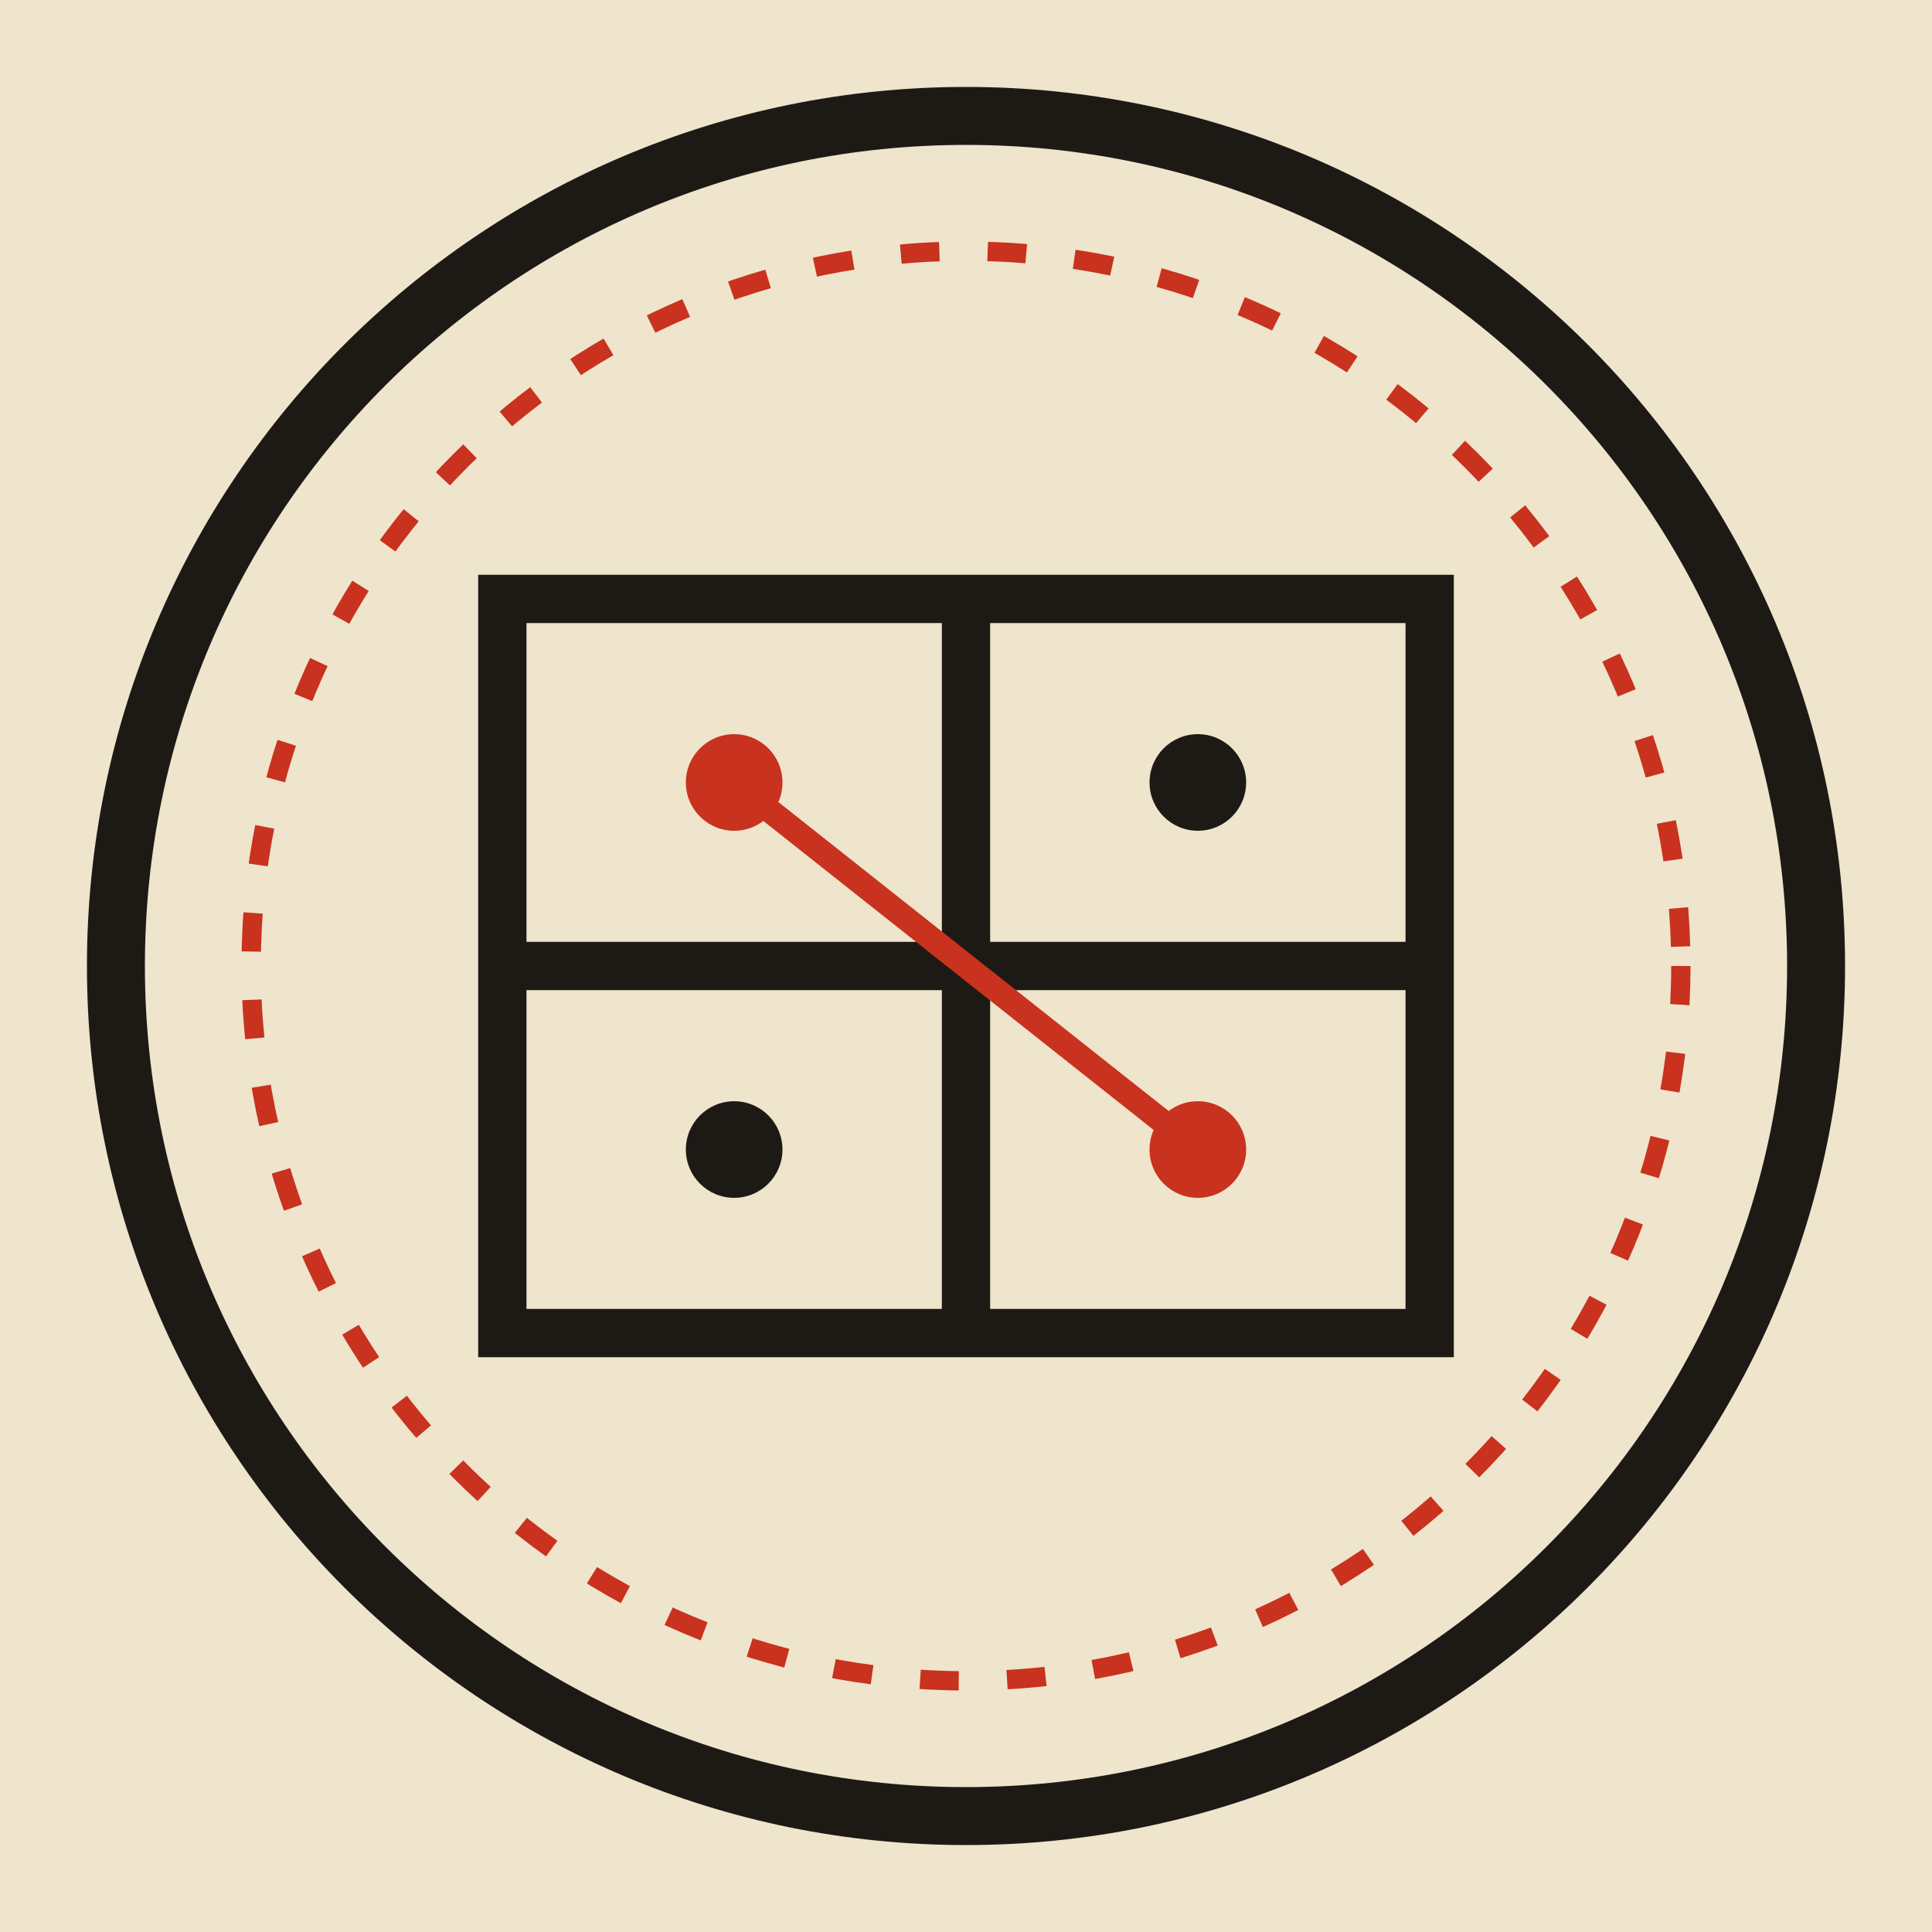
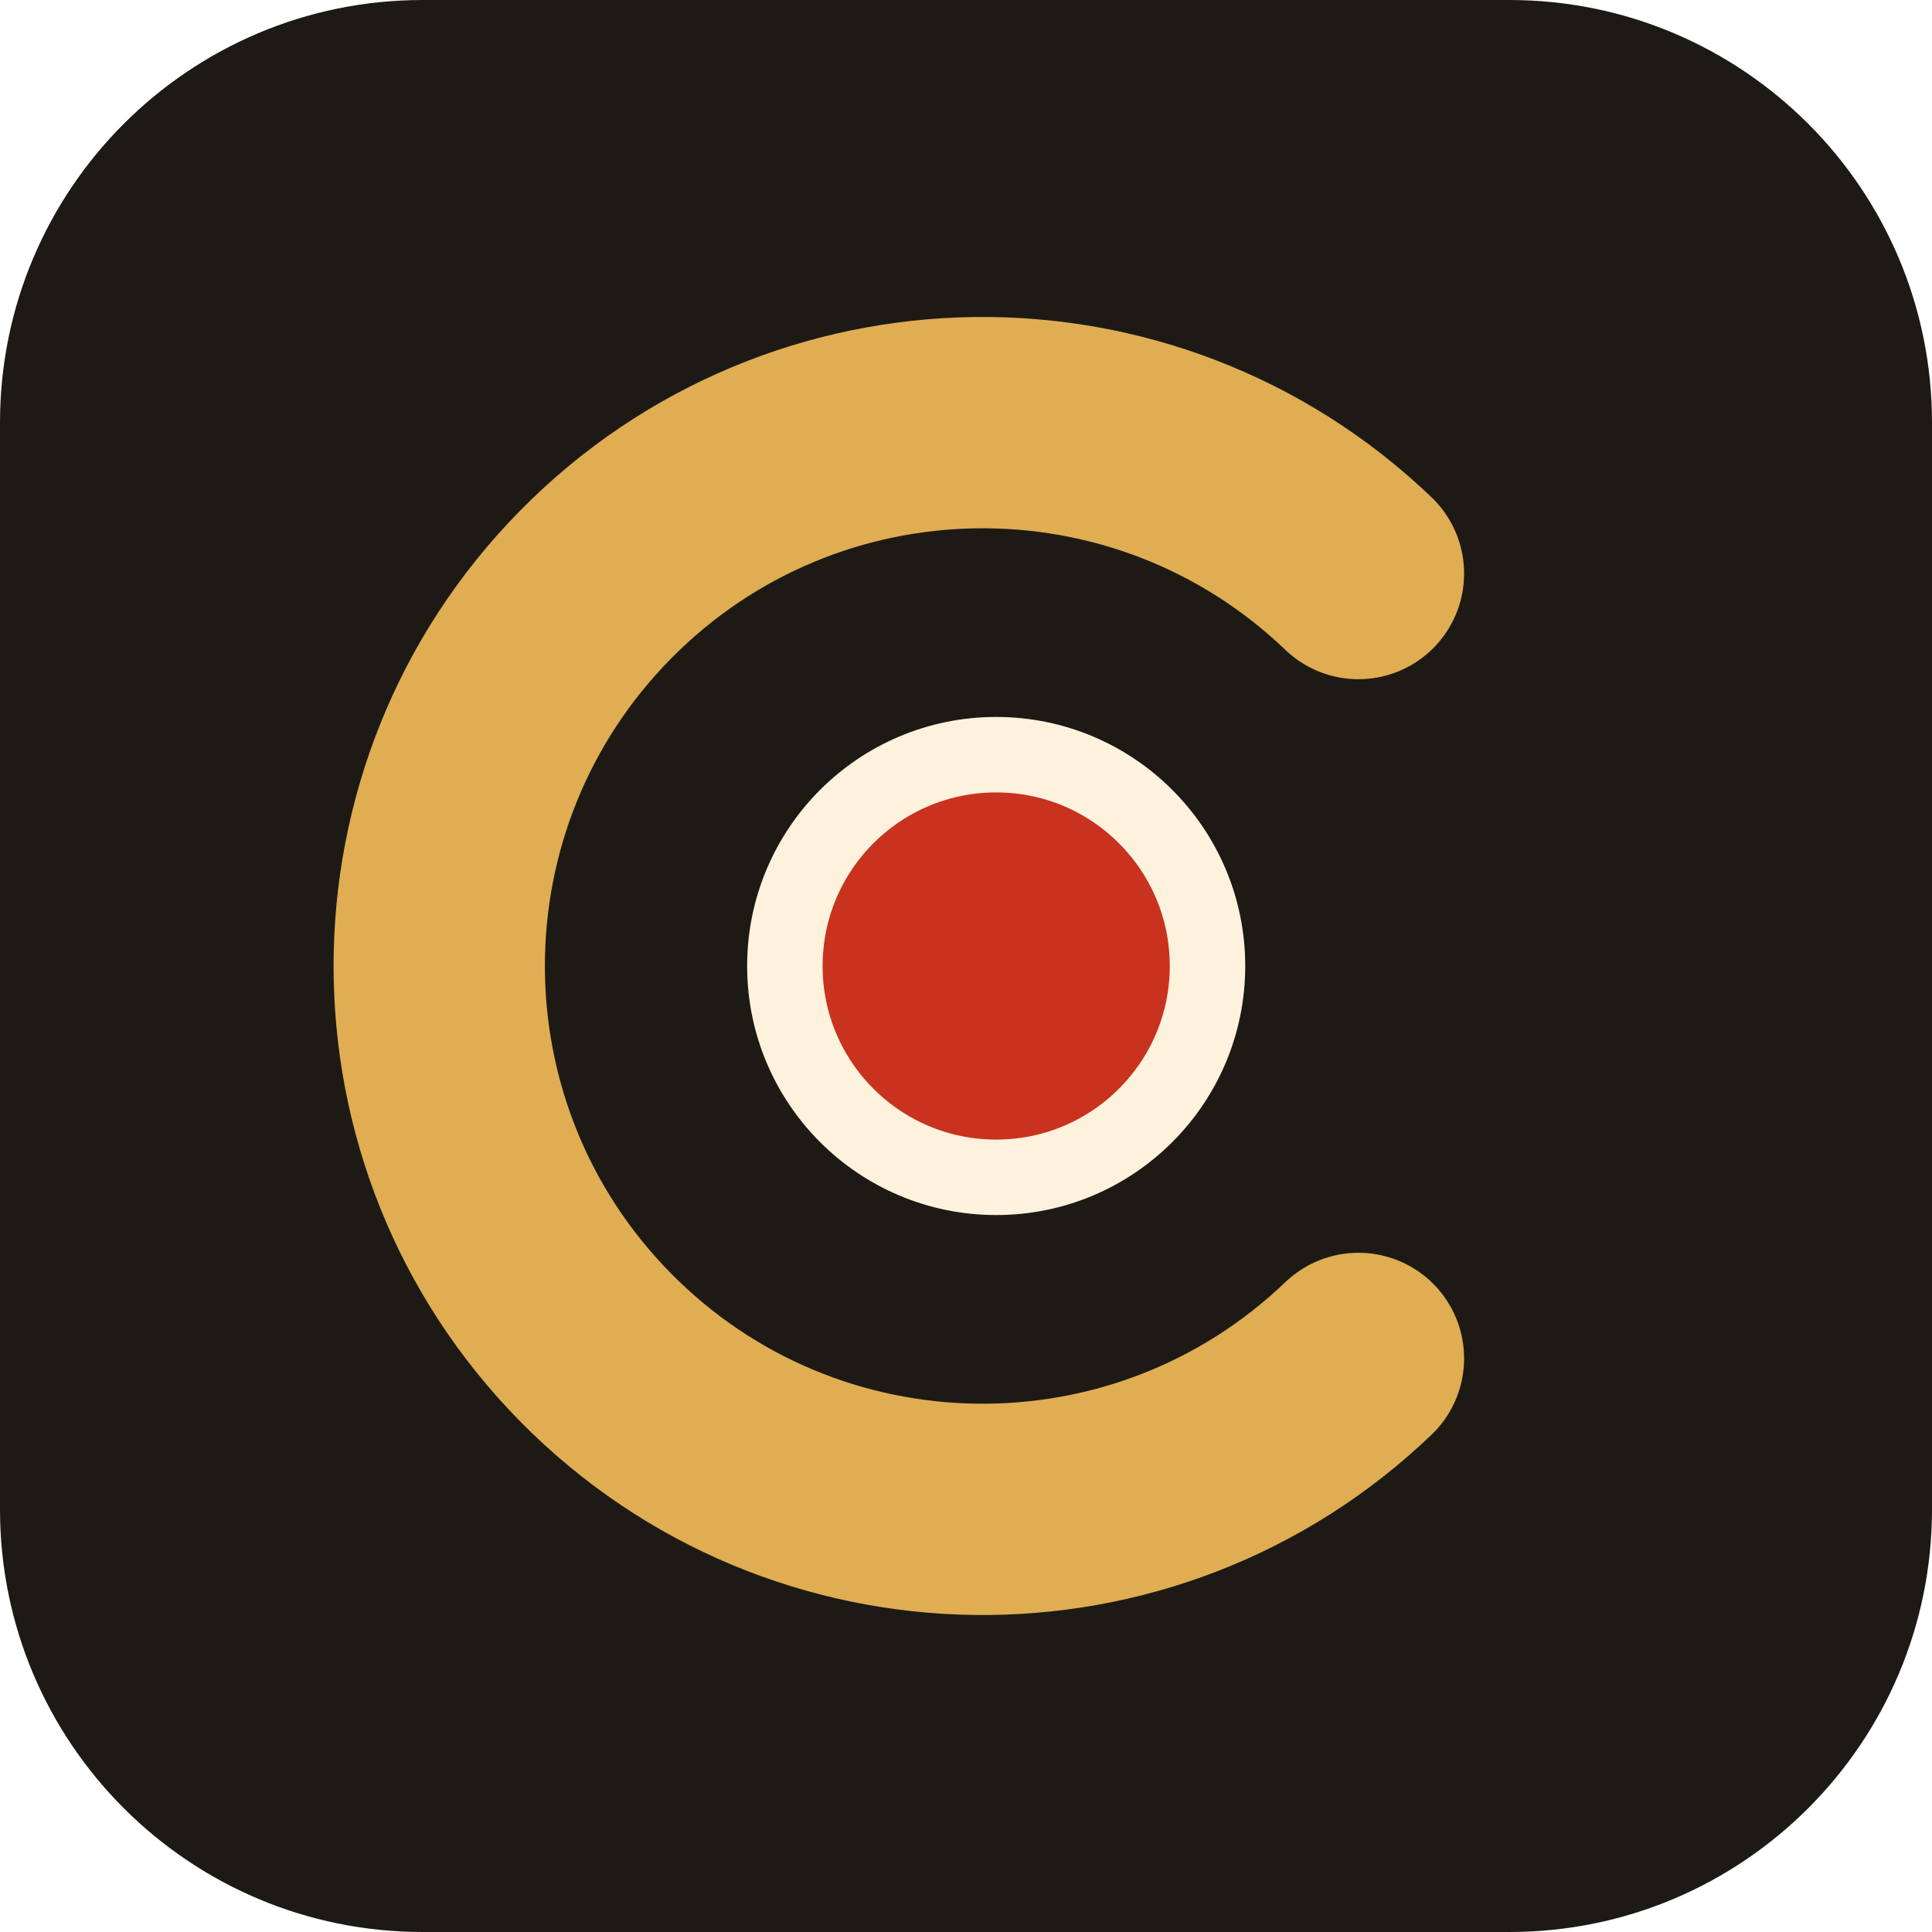
- <svg xmlns="http://www.w3.org/2000/svg" viewBox="0 0 200 200">
-   <rect width="200" height="200" fill="#efe4cc" />
-   <circle cx="100" cy="100" r="88" fill="none" stroke="#1d1a16" stroke-width="6" />
-   <circle cx="100" cy="100" r="74" fill="none" stroke="#c8321e" stroke-width="2" stroke-dasharray="4 5" />
-   <rect x="52" y="62" width="96" height="76" fill="none" stroke="#1d1a16" stroke-width="5" />
-   <line x1="52" y1="100" x2="148" y2="100" stroke="#1d1a16" stroke-width="5" />
-   <line x1="100" y1="62" x2="100" y2="138" stroke="#1d1a16" stroke-width="5" />
-   <circle cx="76" cy="81" r="5" fill="#c8321e" />
-   <circle cx="124" cy="81" r="5" fill="#1d1a16" />
-   <circle cx="76" cy="119" r="5" fill="#1d1a16" />
-   <circle cx="124" cy="119" r="5" fill="#c8321e" />
-   <path d="M76 81 Q100 100 124 119" stroke="#c8321e" stroke-width="2.5" fill="none" />
+ <svg xmlns="http://www.w3.org/2000/svg" viewBox="0 0 64 64">
+   <rect width="64" height="64" rx="14" fill="#1d1a16" />
+   <path d="M45 19 A18 18 0 1 0 45 45" fill="none" stroke="#e0ad52" stroke-width="7" stroke-linecap="round" />
+   <circle cx="33" cy="32" r="7" fill="#c8321e" stroke="#fff2dc" stroke-width="2.5" />
</svg>
